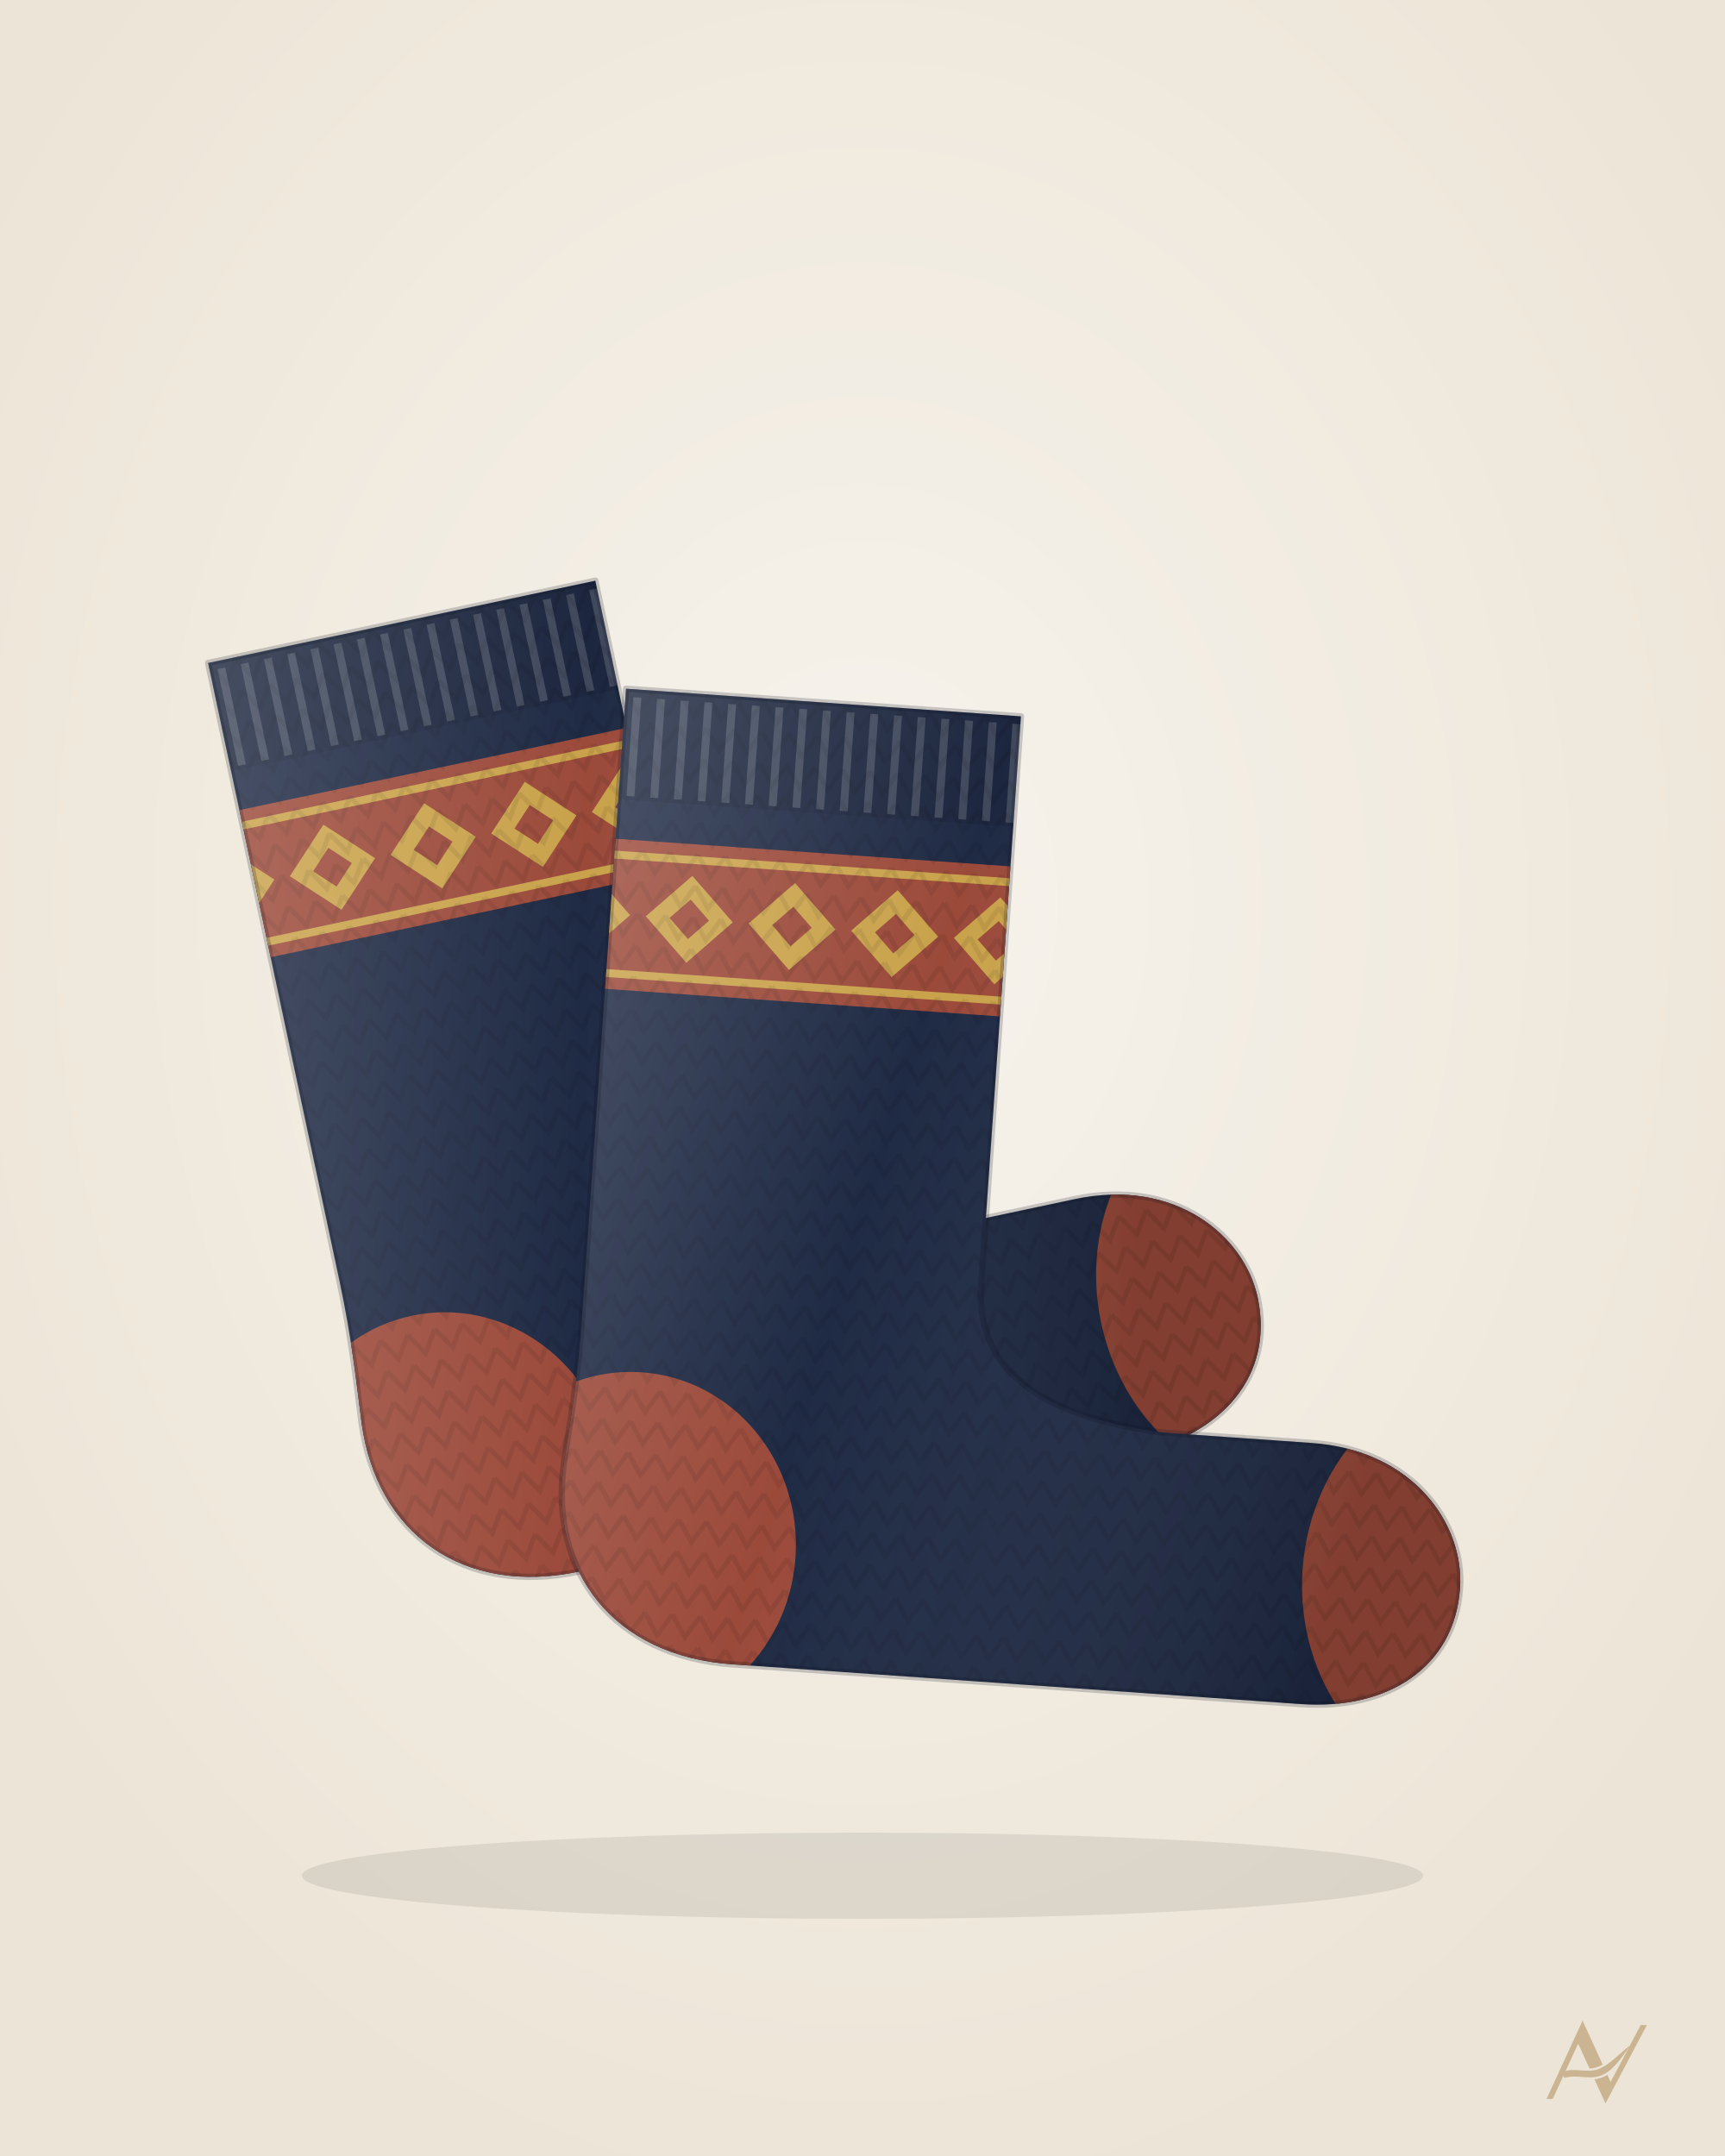
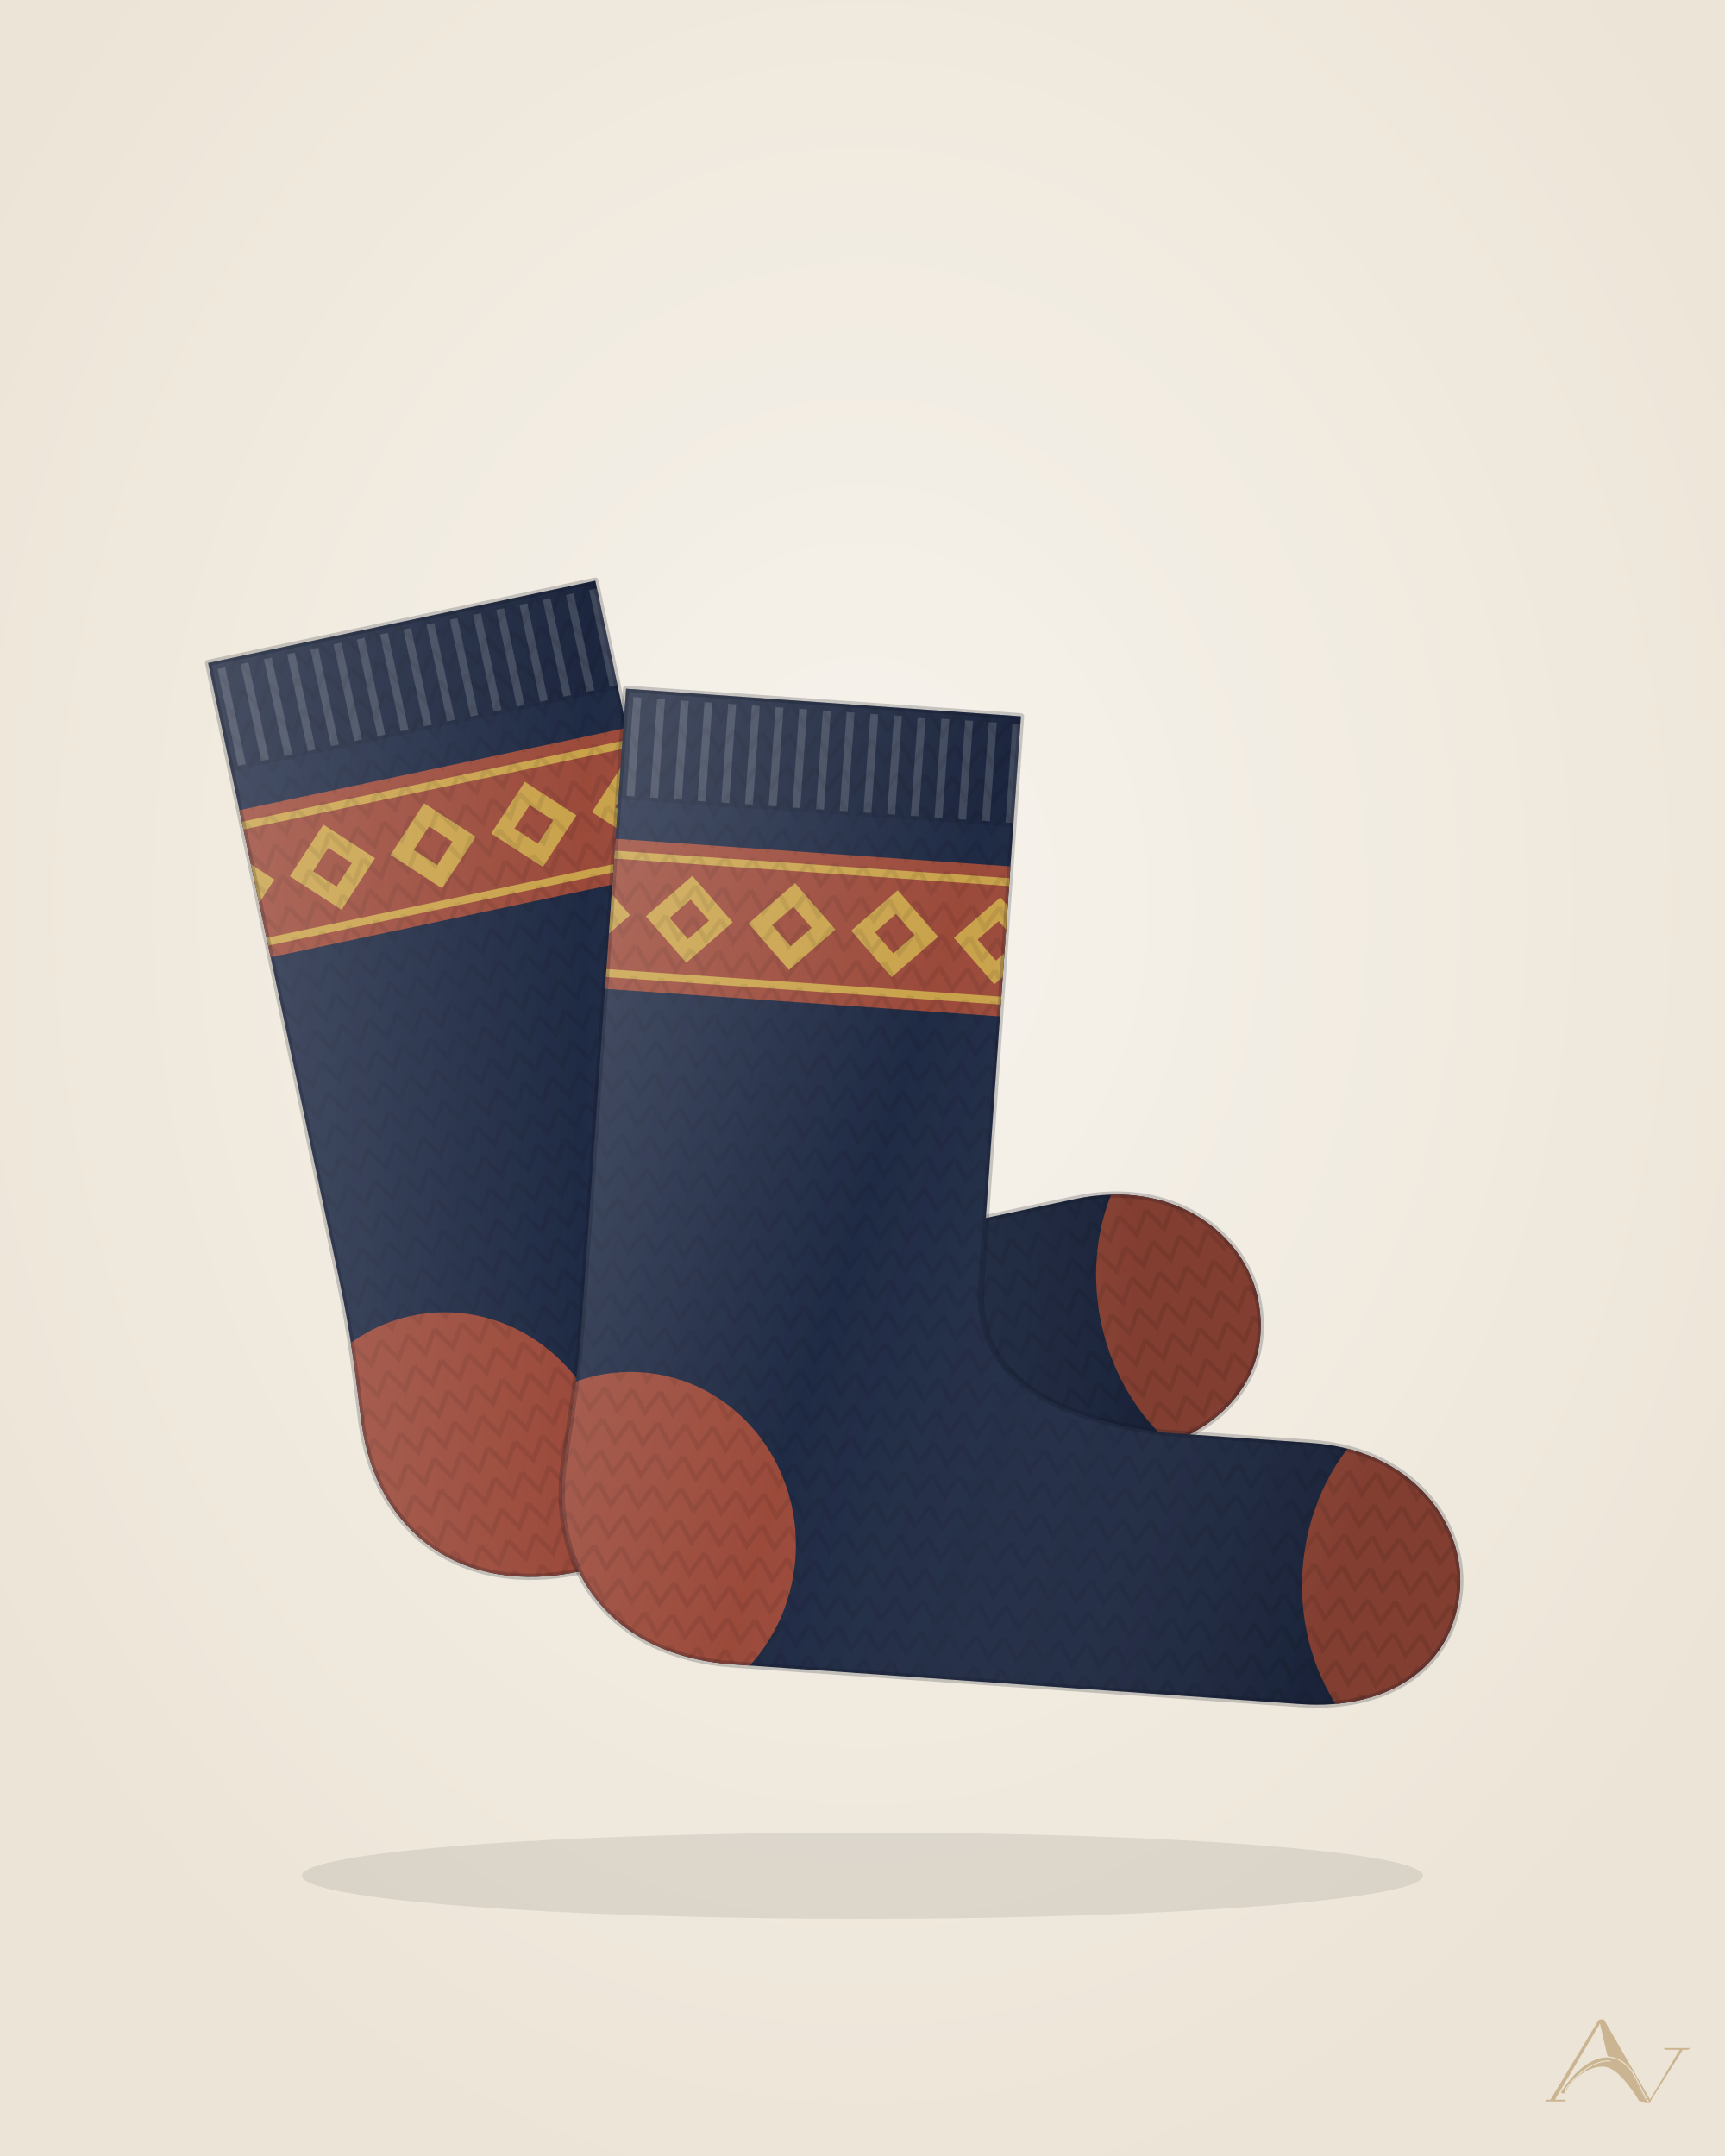
<svg xmlns="http://www.w3.org/2000/svg" viewBox="0 0 800 1000" role="img">
  <defs>
    <radialGradient id="light" cx=".5" cy=".42" r=".62">
      <stop offset="0" stop-color="#fff" stop-opacity=".55" />
      <stop offset="1" stop-color="#fff" stop-opacity="0" />
    </radialGradient>
  </defs>
  <rect width="800" height="1000" fill="#ece4d6" />
  <rect width="800" height="1000" fill="url(#light)" />
  <ellipse cx="400" cy="870" rx="260" ry="20" fill="#000" fill-opacity=".08" />
  <g transform="rotate(-12 330 470) translate(135.4 159.7) scale(1.835938 1.835938)">
    <defs>
      <clipPath id="c-oimo-crew-b">
        <path d="M0 56H100V200C100 222 118 232 148 234H186C212 234 226 252 226 268C226 288 210 300 188 300H44C14 300 -4 280 -2 252C-1 240 0 230 0 216Z" />
      </clipPath>
      <pattern id="k-oimo-crew-b" width="7" height="8" patternUnits="userSpaceOnUse">
        <path d="M0 0.5L3.5 6L7 0.5" fill="none" stroke="#000" stroke-opacity=".075" stroke-width="1.2" />
      </pattern>
      <linearGradient id="g-oimo-crew-b" x1="0" x2="1" y1="0" y2="0.25">
        <stop offset="0" stop-color="#fff" stop-opacity=".2" />
        <stop offset=".42" stop-color="#fff" stop-opacity="0" />
        <stop offset="1" stop-color="#000" stop-opacity=".16" />
      </linearGradient>
    </defs>
    <path d="M0 56H100V200C100 222 118 232 148 234H186C212 234 226 252 226 268C226 288 210 300 188 300H44C14 300 -4 280 -2 252C-1 240 0 230 0 216Z" fill="#1f2a44" />
    <g clip-path="url(#c-oimo-crew-b)">
      <rect x="-10" y="94" width="250" height="38" fill="#9b4a3a" />
      <path d="M-10 98H240M-10 128H240" stroke="#c9a24b" stroke-width="2" />
      <path d="M-6 102L5 113L-6 124L-17 113Z" fill="#c9a24b" />
      <path d="M-6 108L-1 113L-6 118L-11 113Z" fill="#9b4a3a" />
      <path d="M20 102L31 113L20 124L9 113Z" fill="#c9a24b" />
      <path d="M20 108L25 113L20 118L15 113Z" fill="#9b4a3a" />
      <path d="M46 102L57 113L46 124L35 113Z" fill="#c9a24b" />
      <path d="M46 108L51 113L46 118L41 113Z" fill="#9b4a3a" />
      <path d="M72 102L83 113L72 124L61 113Z" fill="#c9a24b" />
      <path d="M72 108L77 113L72 118L67 113Z" fill="#9b4a3a" />
      <path d="M98 102L109 113L98 124L87 113Z" fill="#c9a24b" />
      <path d="M98 108L103 113L98 118L93 113Z" fill="#9b4a3a" />
      <path d="M124 102L135 113L124 124L113 113Z" fill="#c9a24b" />
      <path d="M124 108L129 113L124 118L119 113Z" fill="#9b4a3a" />
      <path d="M150 102L161 113L150 124L139 113Z" fill="#c9a24b" />
      <path d="M150 108L155 113L150 118L145 113Z" fill="#9b4a3a" />
      <path d="M176 102L187 113L176 124L165 113Z" fill="#c9a24b" />
      <path d="M176 108L181 113L176 118L171 113Z" fill="#9b4a3a" />
      <path d="M202 102L213 113L202 124L191 113Z" fill="#c9a24b" />
      <path d="M202 108L207 113L202 118L197 113Z" fill="#9b4a3a" />
      <path d="M228 102L239 113L228 124L217 113Z" fill="#c9a24b" />
      <path d="M228 108L233 113L228 118L223 113Z" fill="#9b4a3a" />
      <rect x="-10" y="56" width="120" height="28" fill="#000" fill-opacity=".09" />
      <path d="M3 58V83" stroke="#fff" stroke-opacity=".16" stroke-width="2" />
      <path d="M9 58V83" stroke="#fff" stroke-opacity=".16" stroke-width="2" />
      <path d="M15 58V83" stroke="#fff" stroke-opacity=".16" stroke-width="2" />
      <path d="M21 58V83" stroke="#fff" stroke-opacity=".16" stroke-width="2" />
      <path d="M27 58V83" stroke="#fff" stroke-opacity=".16" stroke-width="2" />
      <path d="M33 58V83" stroke="#fff" stroke-opacity=".16" stroke-width="2" />
      <path d="M39 58V83" stroke="#fff" stroke-opacity=".16" stroke-width="2" />
      <path d="M45 58V83" stroke="#fff" stroke-opacity=".16" stroke-width="2" />
      <path d="M51 58V83" stroke="#fff" stroke-opacity=".16" stroke-width="2" />
      <path d="M57 58V83" stroke="#fff" stroke-opacity=".16" stroke-width="2" />
      <path d="M63 58V83" stroke="#fff" stroke-opacity=".16" stroke-width="2" />
      <path d="M69 58V83" stroke="#fff" stroke-opacity=".16" stroke-width="2" />
      <path d="M75 58V83" stroke="#fff" stroke-opacity=".16" stroke-width="2" />
      <path d="M81 58V83" stroke="#fff" stroke-opacity=".16" stroke-width="2" />
      <path d="M87 58V83" stroke="#fff" stroke-opacity=".16" stroke-width="2" />
      <path d="M93 58V83" stroke="#fff" stroke-opacity=".16" stroke-width="2" />
      <path d="M99 58V83" stroke="#fff" stroke-opacity=".16" stroke-width="2" />
      <ellipse cx="16" cy="272" rx="42" ry="44" fill="#9b4a3a" />
      <ellipse cx="232" cy="266" rx="46" ry="52" fill="#9b4a3a" />
      <rect x="-30" y="26" width="290" height="284" fill="url(#k-oimo-crew-b)" />
      <rect x="-6" y="56" width="236" height="248" fill="url(#g-oimo-crew-b)" />
    </g>
    <path d="M0 56H100V200C100 222 118 232 148 234H186C212 234 226 252 226 268C226 288 210 300 188 300H44C14 300 -4 280 -2 252C-1 240 0 230 0 216Z" fill="none" stroke="#0b1220" stroke-opacity=".2" stroke-width="1.6" stroke-linejoin="round" />
  </g>
  <g transform="rotate(4 470 540) translate(275.4 229.7) scale(1.835938 1.835938)">
    <defs>
      <clipPath id="c-oimo-crew-c">
        <path d="M0 56H100V200C100 222 118 232 148 234H186C212 234 226 252 226 268C226 288 210 300 188 300H44C14 300 -4 280 -2 252C-1 240 0 230 0 216Z" />
      </clipPath>
      <pattern id="k-oimo-crew-c" width="7" height="8" patternUnits="userSpaceOnUse">
        <path d="M0 0.5L3.5 6L7 0.5" fill="none" stroke="#000" stroke-opacity=".075" stroke-width="1.2" />
      </pattern>
      <linearGradient id="g-oimo-crew-c" x1="0" x2="1" y1="0" y2="0.25">
        <stop offset="0" stop-color="#fff" stop-opacity=".2" />
        <stop offset=".42" stop-color="#fff" stop-opacity="0" />
        <stop offset="1" stop-color="#000" stop-opacity=".16" />
      </linearGradient>
    </defs>
    <path d="M0 56H100V200C100 222 118 232 148 234H186C212 234 226 252 226 268C226 288 210 300 188 300H44C14 300 -4 280 -2 252C-1 240 0 230 0 216Z" fill="#1f2a44" />
    <g clip-path="url(#c-oimo-crew-c)">
      <rect x="-10" y="94" width="250" height="38" fill="#9b4a3a" />
      <path d="M-10 98H240M-10 128H240" stroke="#c9a24b" stroke-width="2" />
      <path d="M-6 102L5 113L-6 124L-17 113Z" fill="#c9a24b" />
      <path d="M-6 108L-1 113L-6 118L-11 113Z" fill="#9b4a3a" />
      <path d="M20 102L31 113L20 124L9 113Z" fill="#c9a24b" />
      <path d="M20 108L25 113L20 118L15 113Z" fill="#9b4a3a" />
      <path d="M46 102L57 113L46 124L35 113Z" fill="#c9a24b" />
      <path d="M46 108L51 113L46 118L41 113Z" fill="#9b4a3a" />
      <path d="M72 102L83 113L72 124L61 113Z" fill="#c9a24b" />
      <path d="M72 108L77 113L72 118L67 113Z" fill="#9b4a3a" />
      <path d="M98 102L109 113L98 124L87 113Z" fill="#c9a24b" />
      <path d="M98 108L103 113L98 118L93 113Z" fill="#9b4a3a" />
      <path d="M124 102L135 113L124 124L113 113Z" fill="#c9a24b" />
      <path d="M124 108L129 113L124 118L119 113Z" fill="#9b4a3a" />
      <path d="M150 102L161 113L150 124L139 113Z" fill="#c9a24b" />
      <path d="M150 108L155 113L150 118L145 113Z" fill="#9b4a3a" />
      <path d="M176 102L187 113L176 124L165 113Z" fill="#c9a24b" />
      <path d="M176 108L181 113L176 118L171 113Z" fill="#9b4a3a" />
      <path d="M202 102L213 113L202 124L191 113Z" fill="#c9a24b" />
      <path d="M202 108L207 113L202 118L197 113Z" fill="#9b4a3a" />
      <path d="M228 102L239 113L228 124L217 113Z" fill="#c9a24b" />
      <path d="M228 108L233 113L228 118L223 113Z" fill="#9b4a3a" />
      <rect x="-10" y="56" width="120" height="28" fill="#000" fill-opacity=".09" />
      <path d="M3 58V83" stroke="#fff" stroke-opacity=".16" stroke-width="2" />
      <path d="M9 58V83" stroke="#fff" stroke-opacity=".16" stroke-width="2" />
      <path d="M15 58V83" stroke="#fff" stroke-opacity=".16" stroke-width="2" />
      <path d="M21 58V83" stroke="#fff" stroke-opacity=".16" stroke-width="2" />
      <path d="M27 58V83" stroke="#fff" stroke-opacity=".16" stroke-width="2" />
      <path d="M33 58V83" stroke="#fff" stroke-opacity=".16" stroke-width="2" />
      <path d="M39 58V83" stroke="#fff" stroke-opacity=".16" stroke-width="2" />
      <path d="M45 58V83" stroke="#fff" stroke-opacity=".16" stroke-width="2" />
      <path d="M51 58V83" stroke="#fff" stroke-opacity=".16" stroke-width="2" />
      <path d="M57 58V83" stroke="#fff" stroke-opacity=".16" stroke-width="2" />
      <path d="M63 58V83" stroke="#fff" stroke-opacity=".16" stroke-width="2" />
      <path d="M69 58V83" stroke="#fff" stroke-opacity=".16" stroke-width="2" />
      <path d="M75 58V83" stroke="#fff" stroke-opacity=".16" stroke-width="2" />
      <path d="M81 58V83" stroke="#fff" stroke-opacity=".16" stroke-width="2" />
      <path d="M87 58V83" stroke="#fff" stroke-opacity=".16" stroke-width="2" />
      <path d="M93 58V83" stroke="#fff" stroke-opacity=".16" stroke-width="2" />
      <path d="M99 58V83" stroke="#fff" stroke-opacity=".16" stroke-width="2" />
      <ellipse cx="16" cy="272" rx="42" ry="44" fill="#9b4a3a" />
      <ellipse cx="232" cy="266" rx="46" ry="52" fill="#9b4a3a" />
      <rect x="-30" y="26" width="290" height="284" fill="url(#k-oimo-crew-c)" />
      <rect x="-6" y="56" width="236" height="248" fill="url(#g-oimo-crew-c)" />
    </g>
    <path d="M0 56H100V200C100 222 118 232 148 234H186C212 234 226 252 226 268C226 288 210 300 188 300H44C14 300 -4 280 -2 252C-1 240 0 230 0 216Z" fill="none" stroke="#0b1220" stroke-opacity=".2" stroke-width="1.6" stroke-linejoin="round" />
  </g>
-   <g transform="translate(716 936) scale(0.4082)" opacity=".55">
+   <g transform="translate(716 936) scale(0.1325)" opacity=".55">
    <defs>
-       <clipPath id="wm-z">
-         <rect x="38" y="0" width="42" height="100" />
-       </clipPath>
-       <mask id="wm-m" maskUnits="userSpaceOnUse" x="-10" y="-10" width="140" height="120">
-         <rect x="-10" y="-10" width="140" height="120" fill="#fff" />
-         <path d="M21 61C37 56 49 63 62 58S85 41 98 31C89 45 77 62 63 66S39 64 23 68Z" fill="none" stroke="#000" stroke-width="5" stroke-linejoin="round" clip-path="url(#wm-z)" />
+       <mask id="wm-over" maskUnits="userSpaceOnUse" x="0" y="0" width="620" height="420">
+         <rect x="0" y="0" width="620" height="420" fill="#fff" />
+         <path d="M95 303C147 222 205 180 258 180C303 181 336 213 358 255C374 287 388 317 402 338L370 333C350 300 327 268 302 243C278 220 258 211 236 212C182 217 136 255 106 307Z" fill="none" stroke="#000" stroke-width="7" stroke-linejoin="round" />
+       </mask>
+       <mask id="wm-fold" maskUnits="userSpaceOnUse" x="0" y="0" width="620" height="420">
+         <rect x="0" y="0" width="620" height="420" fill="#fff" />
+         <path d="M110 293C166 219 225 192 261 192C301 194 333 221 351 254C365 281 377 305 391 327" fill="none" stroke="#000" stroke-width="3.2" stroke-linecap="round" />
      </mask>
    </defs>
-     <g fill="#b08d57">
-       <path d="M3 92L44 3L75.86 72.65L110 8L117 8L70 97L38.96 29.14L10 92Z" mask="url(#wm-m)" />
-       <path d="M21 61C37 56 49 63 62 58S85 41 98 31C89 45 77 62 63 66S39 64 23 68Z" />
+     <g transform="translate(-36 -42)" fill="#b08d57">
+       <g mask="url(#wm-over)">
+         <path d="M227 50L239 50L73 331H57Z" />
+         <path d="M229 47L258 172L300 245L384 334L400 340L411 333L246 47Z" />
+       </g>
+       <path d="M40 334H114L109 328H45Z" />
+       <path d="M400 340L409 333L523 152H512Z" />
+       <path d="M455 147H548L541 153H461Z" />
+       <path d="M95 303C147 222 205 180 258 180C303 181 336 213 358 255C374 287 388 317 402 338L370 333C350 300 327 268 302 243C278 220 258 211 236 212C182 217 136 255 106 307Z" mask="url(#wm-fold)" />
    </g>
  </g>
</svg>
